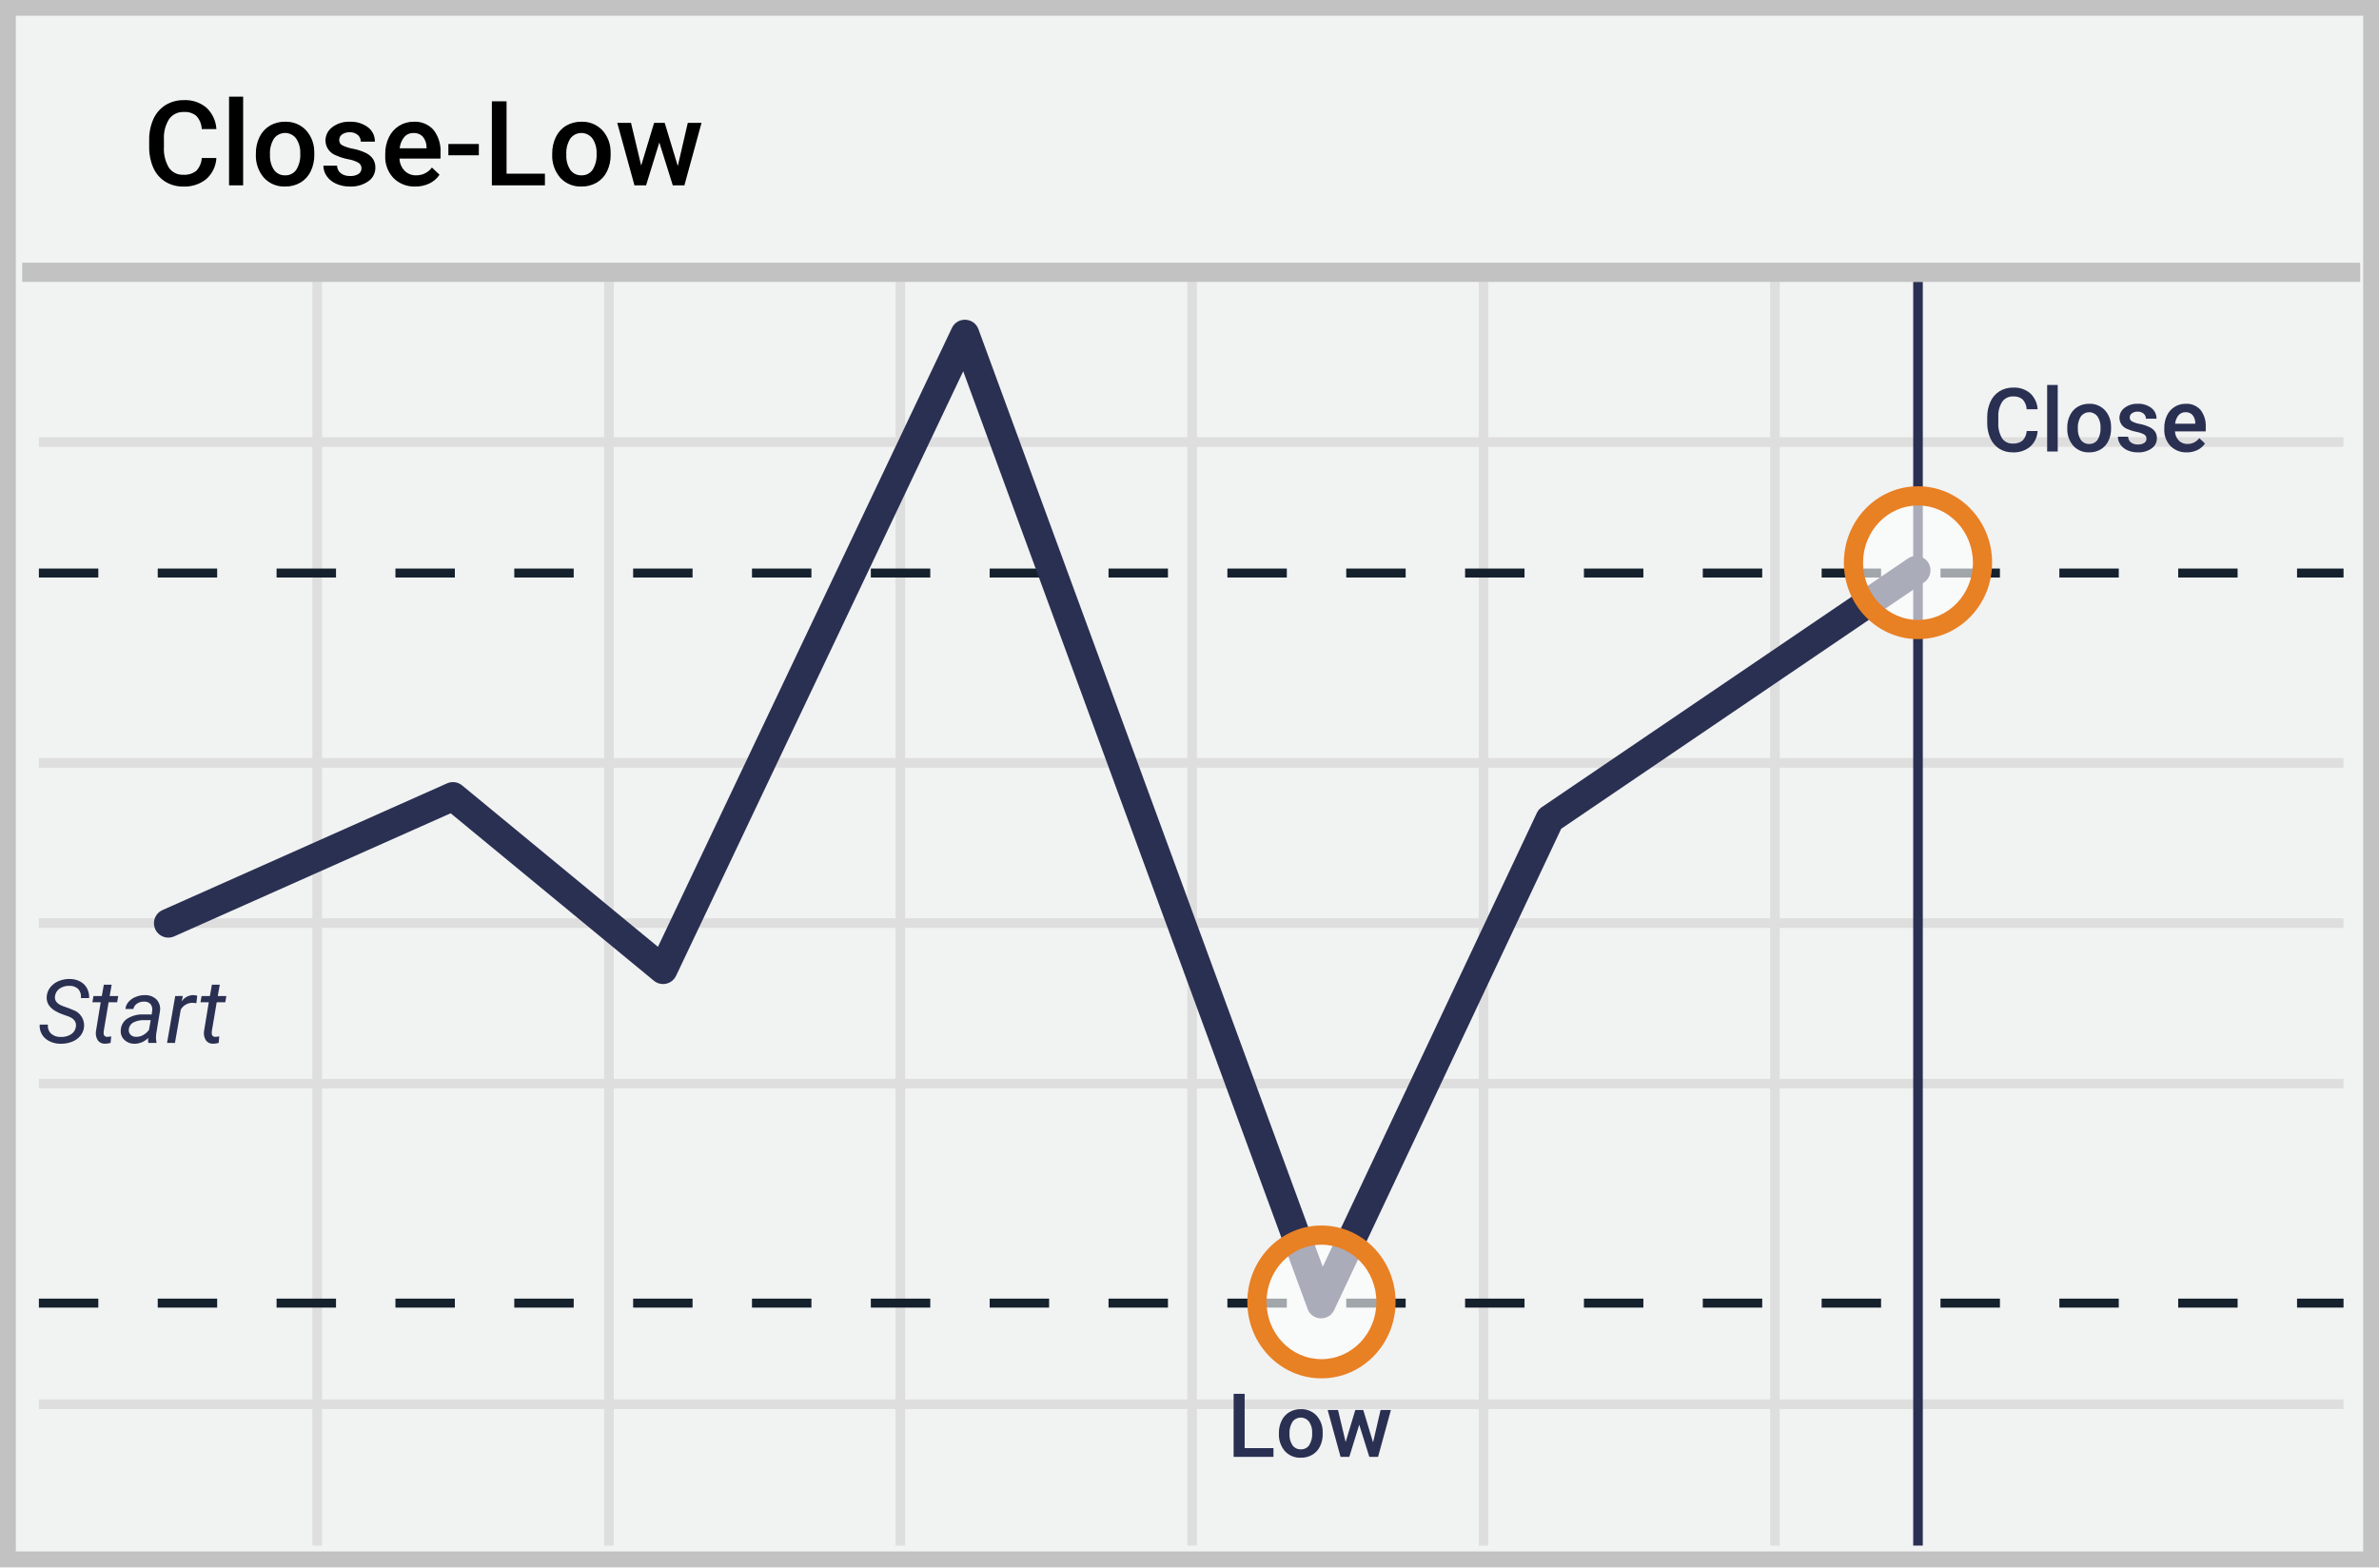
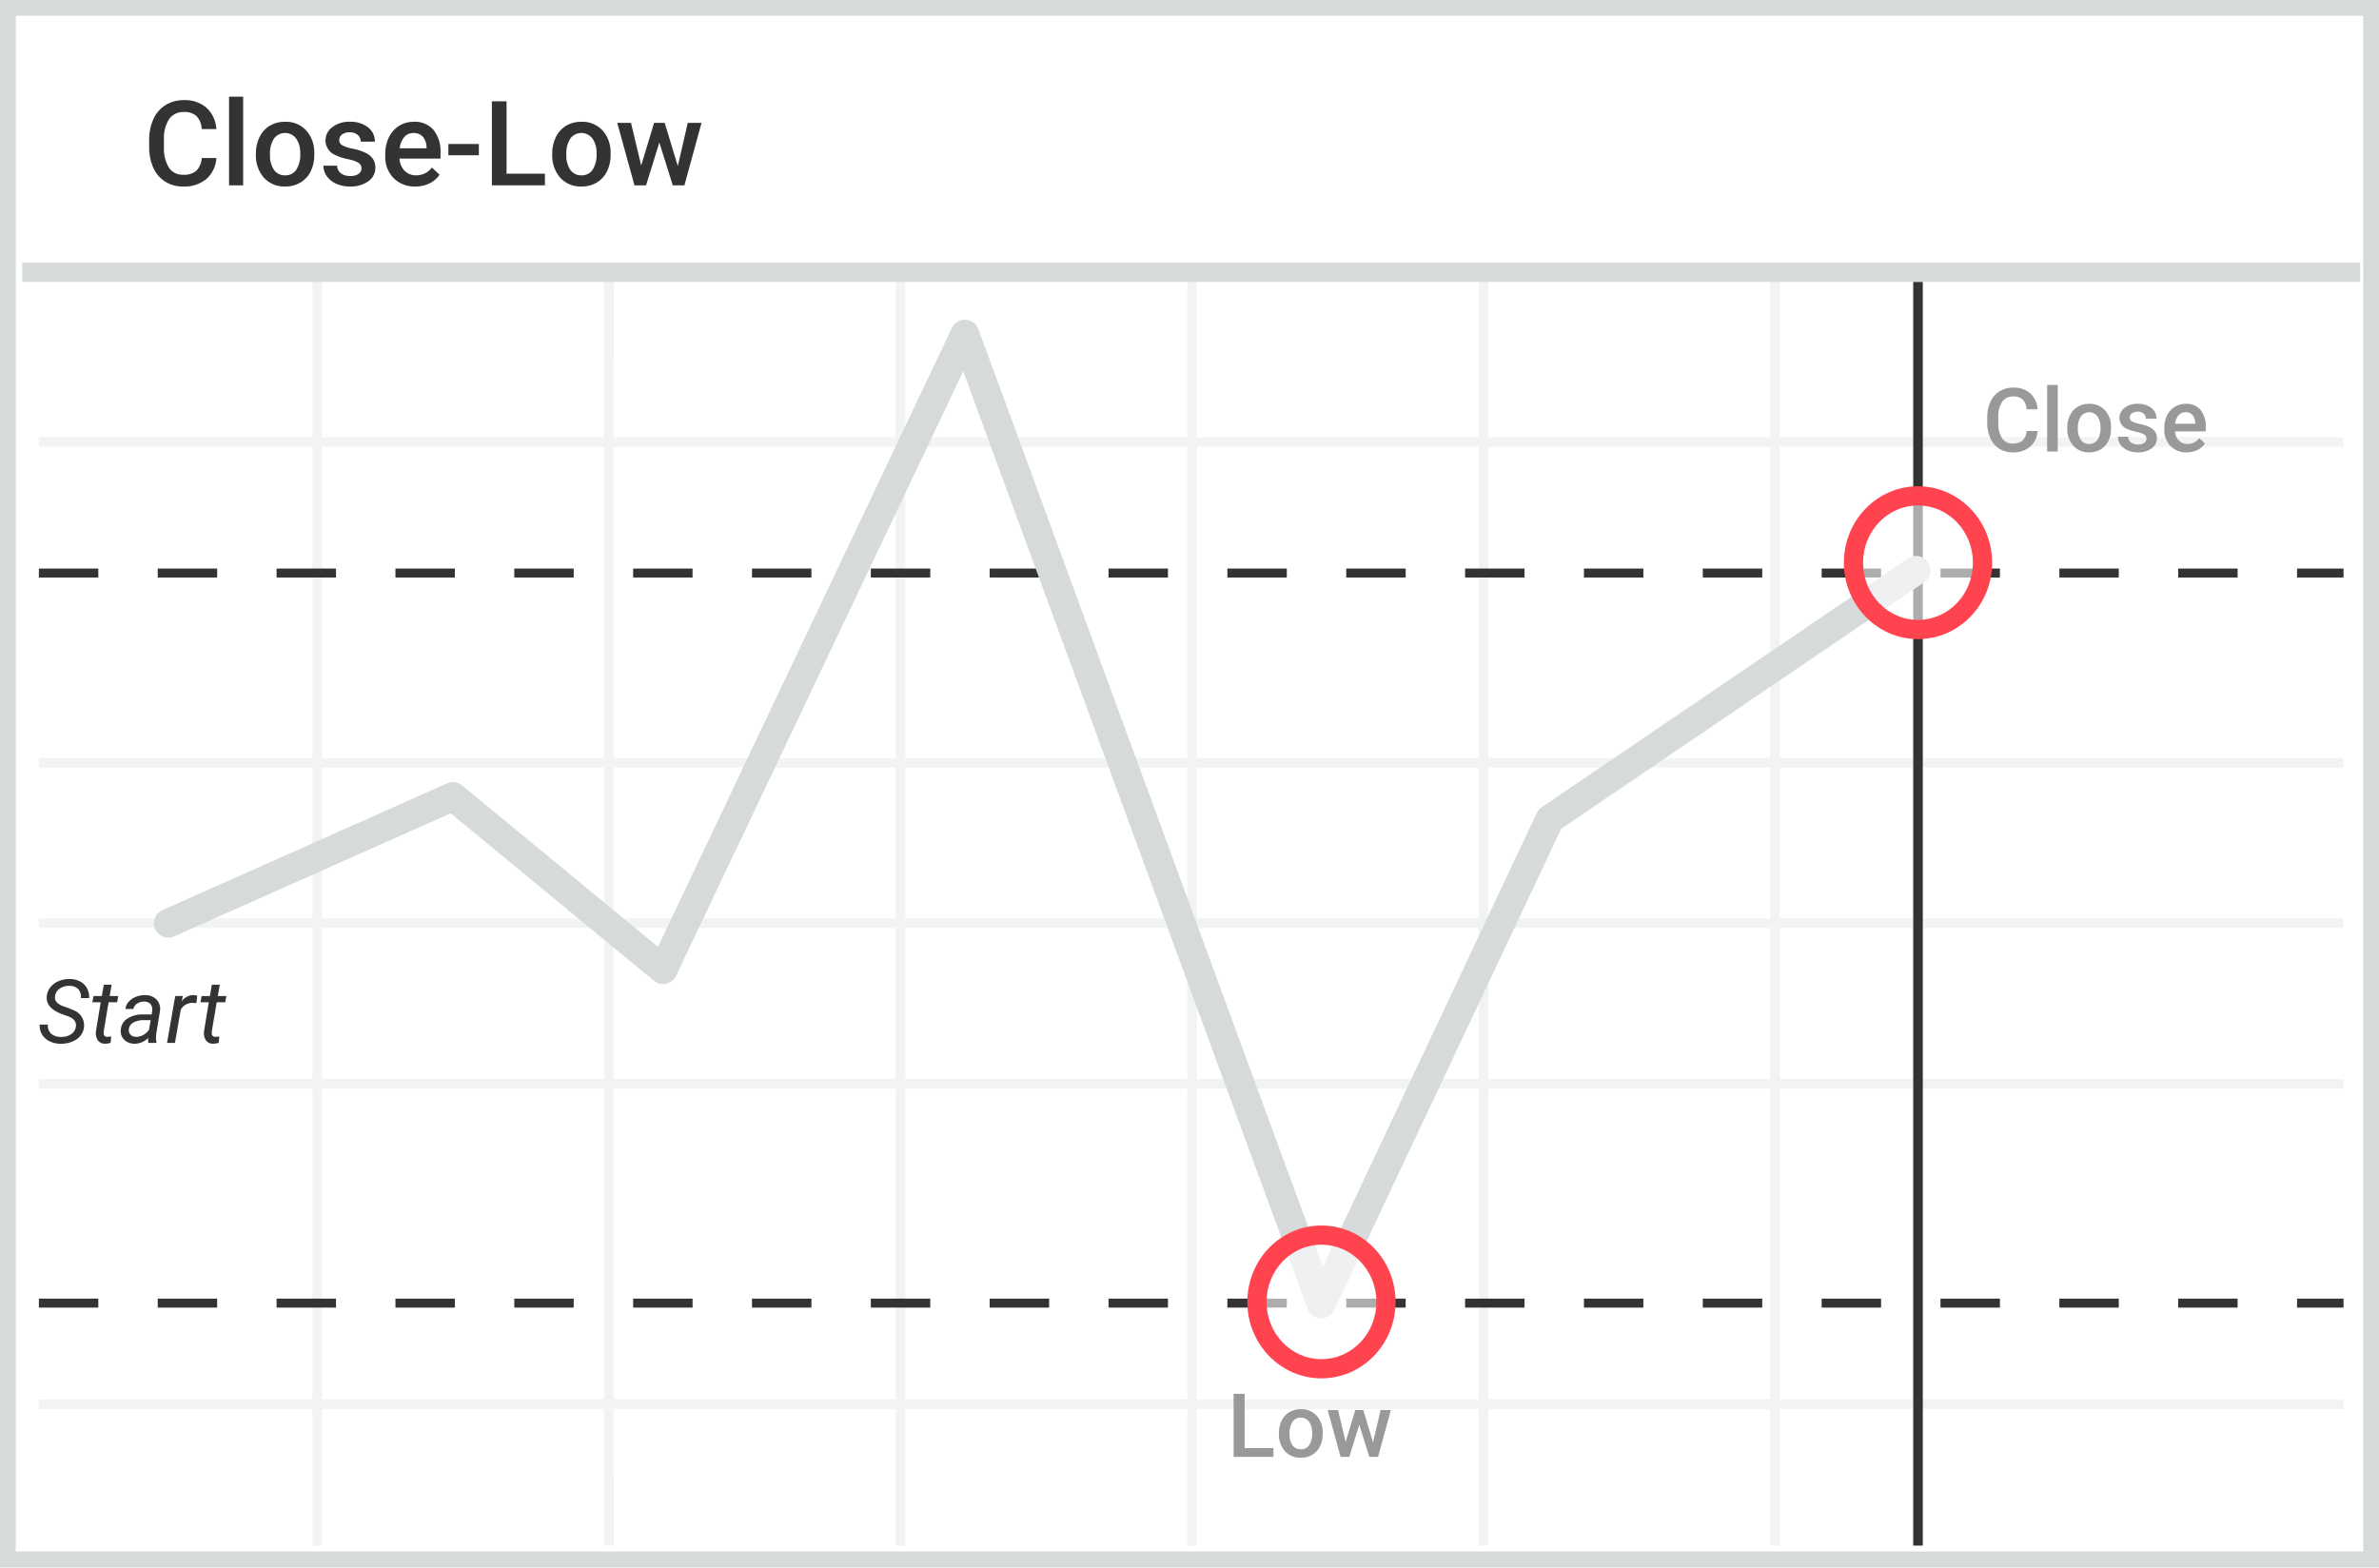
- <svg xmlns="http://www.w3.org/2000/svg" width="299" height="197">
-   <g fill="none" fill-rule="evenodd">
-     <path fill="#F1F2F2" d="M0 0h299v197H0z" />
-     <path d="M1.987 1.98v193.04h295.026V1.98H1.987zM299 0v197H0V0h299z" fill="#C2C2C2" fill-rule="nonzero" />
-     <path d="M4.887 55.565h289.656M4.887 95.895h289.656M4.887 136.224h289.656M4.887 176.516h289.656M39.87 35.419v158.864M76.535 35.419v158.864m36.627-158.864v158.864m36.665-158.864v158.864m36.628-158.864v158.864m36.627-158.864v158.864M4.887 116.041h289.656" stroke="#DFDEDE" stroke-width="1.206" />
-     <path d="M4.887 72.595v-1.127h7.469v1.127H4.887zm14.938 0v-1.127h7.468v1.127h-7.468zm14.937 0v-1.127h7.469v1.127h-7.469zm14.938 0v-1.127h7.468v1.127H49.7zm14.937 0v-1.127h7.469v1.127h-7.469zm14.938 0v-1.127h7.468v1.127h-7.468zm14.937 0v-1.127h7.469v1.127h-7.469zm14.938 0v-1.127h7.468v1.127h-7.468zm14.937 0v-1.127h7.469v1.127h-7.469zm14.938 0v-1.127h7.468v1.127h-7.468zm14.937 0v-1.127h7.469v1.127h-7.469zm14.938 0v-1.127h7.468v1.127H169.2zm14.937 0v-1.127h7.469v1.127h-7.469zm14.938 0v-1.127h7.468v1.127h-7.468zm14.937 0v-1.127h7.469v1.127h-7.469zm14.938 0v-1.127h7.468v1.127h-7.468zm14.937 0v-1.127h7.469v1.127h-7.469zm14.938 0v-1.127h7.468v1.127h-7.468zm14.937 0v-1.127h7.469v1.127h-7.469zm14.938 0v-1.127h5.843v1.127H288.7z" fill="#15212D" fill-rule="nonzero" />
-     <path fill="#2A3052" fill-rule="nonzero" d="M240.457 35.42h1.206v158.863h-1.206z" />
-     <path d="M4.887 164.368v-1.128h7.469v1.128H4.887zm14.938 0v-1.128h7.468v1.128h-7.468zm14.937 0v-1.128h7.469v1.128h-7.469zm14.938 0v-1.128h7.468v1.128H49.7zm14.937 0v-1.128h7.469v1.128h-7.469zm14.938 0v-1.128h7.468v1.128h-7.468zm14.937 0v-1.128h7.469v1.128h-7.469zm14.938 0v-1.128h7.468v1.128h-7.468zm14.937 0v-1.128h7.469v1.128h-7.469zm14.938 0v-1.128h7.468v1.128h-7.468zm14.937 0v-1.128h7.469v1.128h-7.469zm14.938 0v-1.128h7.468v1.128H169.2zm14.937 0v-1.128h7.469v1.128h-7.469zm14.938 0v-1.128h7.468v1.128h-7.468zm14.937 0v-1.128h7.469v1.128h-7.469zm14.938 0v-1.128h7.468v1.128h-7.468zm14.937 0v-1.128h7.469v1.128h-7.469zm14.938 0v-1.128h7.468v1.128h-7.468zm14.937 0v-1.128h7.469v1.128h-7.469zm14.938 0v-1.128h5.843v1.128H288.7z" fill="#15212D" fill-rule="nonzero" />
-     <path fill="#C2C2C2" fill-rule="nonzero" d="M2.794 35.436v-2.412h293.842v2.412z" />
-     <path d="M21.918 117.693a1.809 1.809 0 1 1-1.471-3.305l35.745-15.92a1.809 1.809 0 0 1 1.887.257l24.615 20.291 36.945-77.79c.687-1.448 2.78-1.352 3.332.152l43.278 117.852 26.908-57.045c.138-.293.352-.543.62-.725l46.03-31.263a1.809 1.809 0 0 1 2.034 2.993l-45.623 30.986-28.541 60.507c-.685 1.452-2.781 1.359-3.335-.148L121.06 46.668l-36.092 75.995a1.809 1.809 0 0 1-2.784.62L56.64 102.23l-34.723 15.464z" fill="#2A3052" />
-     <ellipse cx="8.335" cy="9.259" rx="8.11" ry="8.4" opacity=".6" transform="translate(232.725 61.472)" fill="#FFF" />
-     <path d="M241.06 80.337c-5.155 0-9.317-4.31-9.317-9.606 0-5.297 4.162-9.607 9.317-9.607s9.316 4.31 9.316 9.607c0 5.296-4.161 9.606-9.316 9.606zm0-2.412c3.803 0 6.904-3.212 6.904-7.194 0-3.983-3.1-7.195-6.904-7.195s-6.905 3.212-6.905 7.195c0 3.982 3.101 7.194 6.905 7.194z" fill="#E88024" fill-rule="nonzero" />
-     <ellipse cx="8.11" cy="9.259" rx="8.11" ry="8.4" opacity=".6" transform="translate(157.975 154.396)" fill="#FFF" />
-     <path d="M166.085 173.261c-5.155 0-9.316-4.31-9.316-9.606s4.161-9.606 9.316-9.606c5.155 0 9.317 4.31 9.317 9.606s-4.162 9.606-9.317 9.606zm0-2.412c3.804 0 6.905-3.211 6.905-7.194s-3.101-7.194-6.905-7.194c-3.803 0-6.904 3.211-6.904 7.194s3.1 7.194 6.904 7.194z" fill="#E88024" fill-rule="nonzero" />
-     <path d="M27.196 19.86a3.809 3.809 0 0 1-1.256 2.639 4.296 4.296 0 0 1-2.915.948 4.162 4.162 0 0 1-2.235-.599 3.94 3.94 0 0 1-1.495-1.702 6.115 6.115 0 0 1-.546-2.565v-.985a6.16 6.16 0 0 1 .535-2.639 3.999 3.999 0 0 1 1.528-1.754 4.282 4.282 0 0 1 2.303-.617 4.115 4.115 0 0 1 2.833.951 3.964 3.964 0 0 1 1.248 2.688h-1.839a2.602 2.602 0 0 0-.669-1.647 2.21 2.21 0 0 0-1.57-.502 2.161 2.161 0 0 0-1.853.874 4.349 4.349 0 0 0-.662 2.565v.936a4.615 4.615 0 0 0 .617 2.613c.4.597 1.088.94 1.809.903a2.397 2.397 0 0 0 1.633-.486c.42-.44.666-1.016.695-1.621h1.84zm3.364 3.442h-1.772V12.15h1.772V23.3zm1.6-4a4.61 4.61 0 0 1 .46-2.081 3.348 3.348 0 0 1 1.292-1.424 3.656 3.656 0 0 1 1.914-.494 3.46 3.46 0 0 1 2.594 1.022 4.013 4.013 0 0 1 1.076 2.714l.008.416a4.65 4.65 0 0 1-.449 2.074 3.307 3.307 0 0 1-1.285 1.416 3.682 3.682 0 0 1-1.933.502 3.437 3.437 0 0 1-2.672-1.108 4.223 4.223 0 0 1-1.005-2.951v-.086zm1.775.15a3.16 3.16 0 0 0 .5 1.902c.321.45.849.707 1.402.684a1.621 1.621 0 0 0 1.398-.695c.374-.614.55-1.328.5-2.044a3.11 3.11 0 0 0-.511-1.885 1.737 1.737 0 0 0-2.78-.011 3.416 3.416 0 0 0-.51 2.052v-.004zm11.496 1.716a.798.798 0 0 0-.392-.72 4.168 4.168 0 0 0-1.293-.436 6.654 6.654 0 0 1-1.514-.48 2.008 2.008 0 0 1-1.327-1.85 2.089 2.089 0 0 1 .86-1.699 3.418 3.418 0 0 1 2.19-.68 3.557 3.557 0 0 1 2.291.695c.565.43.889 1.103.871 1.81h-1.775a1.083 1.083 0 0 0-.378-.847 1.463 1.463 0 0 0-1.009-.335 1.576 1.576 0 0 0-.953.264.846.846 0 0 0-.366.721.713.713 0 0 0 .344.632c.434.222.9.374 1.382.454.57.107 1.123.29 1.645.542.354.174.658.435.882.758.2.324.3.699.288 1.078a2.04 2.04 0 0 1-.886 1.714 3.783 3.783 0 0 1-2.313.658 4.104 4.104 0 0 1-1.731-.35 2.845 2.845 0 0 1-1.181-.955 2.259 2.259 0 0 1-.422-1.316h1.719c.004.377.18.73.478.963a1.85 1.85 0 0 0 1.159.335c.374.026.746-.065 1.065-.26a.816.816 0 0 0 .366-.696zm6.765 2.279a3.681 3.681 0 0 1-2.732-1.056 3.816 3.816 0 0 1-1.046-2.814v-.219a4.691 4.691 0 0 1 .456-2.1 3.463 3.463 0 0 1 1.282-1.442 3.4 3.4 0 0 1 1.838-.513 3.11 3.11 0 0 1 2.493 1.022c.635.83.947 1.86.879 2.9v.706h-5.158c.02.575.251 1.124.65 1.542.383.377.904.582 1.443.565a2.408 2.408 0 0 0 1.985-.981l.956.91c-.317.47-.754.848-1.267 1.093a3.98 3.98 0 0 1-1.779.387zm-.209-6.728a1.499 1.499 0 0 0-1.181.506 2.627 2.627 0 0 0-.572 1.416h3.379v-.13a2.137 2.137 0 0 0-.475-1.338 1.488 1.488 0 0 0-1.151-.454zm8.196 2.799h-3.83v-1.42h3.83v1.42zm3.484 2.316h4.821v1.468H61.82V12.73h1.847v9.103zm5.737-2.532a4.61 4.61 0 0 1 .46-2.081 3.348 3.348 0 0 1 1.293-1.424 3.656 3.656 0 0 1 1.91-.494 3.46 3.46 0 0 1 2.597 1.022 4.013 4.013 0 0 1 1.076 2.714l.008.416a4.65 4.65 0 0 1-.449 2.074 3.307 3.307 0 0 1-1.285 1.416 3.682 3.682 0 0 1-1.933.502 3.437 3.437 0 0 1-2.672-1.108 4.223 4.223 0 0 1-1.005-2.951v-.086zm1.775.15a3.16 3.16 0 0 0 .5 1.902c.322.45.849.707 1.402.684a1.621 1.621 0 0 0 1.398-.695c.374-.614.55-1.328.501-2.044a3.11 3.11 0 0 0-.516-1.885 1.737 1.737 0 0 0-2.777-.011 3.416 3.416 0 0 0-.508 2.052v-.004zm14.008 1.419l1.256-5.427h1.727l-2.153 7.858h-1.458l-1.693-5.393-1.667 5.393h-1.457l-2.164-7.854h1.73l1.278 5.364 1.622-5.364h1.335l1.644 5.423z" fill="#000" fill-rule="nonzero" />
-     <path d="M256.096 54.175a2.856 2.856 0 0 1-.942 1.978 3.222 3.222 0 0 1-2.183.71 3.123 3.123 0 0 1-1.678-.447 2.953 2.953 0 0 1-1.121-1.278 4.588 4.588 0 0 1-.411-1.922v-.743a4.62 4.62 0 0 1 .4-1.974 3 3 0 0 1 1.147-1.32 3.213 3.213 0 0 1 1.73-.46 3.083 3.083 0 0 1 2.123.713c.56.527.895 1.249.935 2.015h-1.38a1.953 1.953 0 0 0-.5-1.234 1.662 1.662 0 0 0-1.178-.38 1.622 1.622 0 0 0-1.39.659 3.264 3.264 0 0 0-.493 1.925v.703a3.46 3.46 0 0 0 .46 1.958c.3.448.815.706 1.356.677a1.8 1.8 0 0 0 1.226-.368c.314-.33.5-.759.523-1.212h1.376zm2.526 2.58h-1.33v-8.363h1.33v8.363zm1.196-3a3.46 3.46 0 0 1 .348-1.561 2.51 2.51 0 0 1 .971-1.067 2.74 2.74 0 0 1 1.432-.371 2.594 2.594 0 0 1 1.943.765 3.01 3.01 0 0 1 .811 2.037l.004.312a3.484 3.484 0 0 1-.336 1.558 2.48 2.48 0 0 1-.964 1.06 2.763 2.763 0 0 1-1.447.375 2.578 2.578 0 0 1-2.007-.83 3.17 3.17 0 0 1-.751-2.211l-.004-.067zm1.334.112c-.03.503.1 1.003.374 1.427.242.337.638.53 1.054.513.416.016.81-.18 1.047-.52.28-.46.41-.995.373-1.532.028-.5-.107-.997-.385-1.416a1.303 1.303 0 0 0-2.081-.007 2.56 2.56 0 0 0-.385 1.538l.003-.003zm8.623 1.286a.598.598 0 0 0-.295-.54 3.125 3.125 0 0 0-.972-.326 5.017 5.017 0 0 1-1.133-.357 1.506 1.506 0 0 1-.998-1.39 1.566 1.566 0 0 1 .647-1.275 2.562 2.562 0 0 1 1.645-.51 2.668 2.668 0 0 1 1.715.52c.424.323.667.827.654 1.358h-1.33a.816.816 0 0 0-.284-.632 1.095 1.095 0 0 0-.755-.257 1.182 1.182 0 0 0-.718.205.63.63 0 0 0-.277.539.535.535 0 0 0 .262.472c.326.167.677.282 1.039.342a4.9 4.9 0 0 1 1.23.409c.265.129.492.323.661.564.15.242.226.523.217.807.01.514-.24.998-.665 1.29a2.837 2.837 0 0 1-1.735.49 3.08 3.08 0 0 1-1.296-.26 2.132 2.132 0 0 1-.886-.717 1.696 1.696 0 0 1-.318-.989h1.29c0 .283.132.55.355.725.253.18.56.268.87.253.282.018.561-.052.8-.2a.616.616 0 0 0 .277-.521zm5.075 1.71a2.76 2.76 0 0 1-2.052-.792 2.864 2.864 0 0 1-.784-2.108V53.8a3.518 3.518 0 0 1 .34-1.576 2.552 2.552 0 0 1 2.343-1.468 2.331 2.331 0 0 1 1.869.765c.475.623.709 1.395.658 2.175v.531h-3.869c.016.43.189.84.486 1.152.287.285.68.44 1.084.428a1.805 1.805 0 0 0 1.488-.736l.717.68a2.388 2.388 0 0 1-.95.818 2.98 2.98 0 0 1-1.33.297v-.003zm-.16-5.048a1.124 1.124 0 0 0-.886.383 1.971 1.971 0 0 0-.43 1.063h2.538v-.1a1.604 1.604 0 0 0-.359-1.004 1.113 1.113 0 0 0-.863-.342zM156.431 182.032h3.622v1.1h-5.008v-7.928h1.386v6.828zm4.306-1.9a3.46 3.46 0 0 1 .344-1.56 2.51 2.51 0 0 1 .972-1.067 2.74 2.74 0 0 1 1.431-.372 2.594 2.594 0 0 1 1.944.766 3.01 3.01 0 0 1 .81 2.036l.004.313a3.48 3.48 0 0 1-.336 1.557 2.48 2.48 0 0 1-.964 1.06 2.763 2.763 0 0 1-1.447.375 2.578 2.578 0 0 1-2.007-.829 3.17 3.17 0 0 1-.751-2.215v-.064zm1.33.112c-.03.503.1 1.003.374 1.427.242.338.638.53 1.054.513.416.016.81-.18 1.047-.52.28-.46.413-.995.377-1.532.028-.5-.107-.997-.385-1.416a1.303 1.303 0 0 0-2.085-.007 2.56 2.56 0 0 0-.381 1.539v-.004zm10.503 1.063l.946-4.066h1.296l-1.614 5.891h-1.095l-1.271-4.044-1.248 4.044h-1.095l-1.622-5.891h1.3l.957 4.025 1.215-4.025h1.001l1.23 4.066zM9.54 129.05c.08-.58-.223-1.004-.908-1.271l-.95-.342-.317-.138c-1.066-.483-1.565-1.162-1.495-2.037.032-.424.19-.83.456-1.163a2.585 2.585 0 0 1 1.058-.78 3.418 3.418 0 0 1 1.405-.26c.45.001.892.111 1.29.319.365.193.665.49.859.855.2.378.292.804.265 1.23l-1.035-.004c.06-.406-.06-.818-.329-1.13a1.477 1.477 0 0 0-1.095-.408 2.049 2.049 0 0 0-1.252.345 1.36 1.36 0 0 0-.583.982c-.072.54.263.949 1.005 1.226l.815.29.411.175a2.048 2.048 0 0 1 1.428 2.104c-.032.42-.191.822-.456 1.152a2.541 2.541 0 0 1-1.069.758 3.72 3.72 0 0 1-1.454.25 3.056 3.056 0 0 1-1.371-.317 2.234 2.234 0 0 1-.946-.858 2.135 2.135 0 0 1-.284-1.238l1.031.007c-.052.413.09.828.385 1.123.34.295.78.449 1.23.427.461.026.92-.094 1.308-.342.33-.214.549-.562.598-.951v-.004zm4.493-5.274l-.25 1.427h1.076l-.135.78h-1.073l-.62 3.662c-.01.086-.011.173-.004.26a.415.415 0 0 0 .464.427c.163-.004.326-.023.486-.055l-.079.821c-.236.066-.48.1-.725.1-.35.014-.684-.15-.886-.434a1.667 1.667 0 0 1-.228-1.134l.598-3.647h-1.046l.138-.78h1.047l.254-1.427h.983zm4.615 7.318a1.313 1.313 0 0 1-.037-.312l.015-.308a2.436 2.436 0 0 1-1.73.728 1.777 1.777 0 0 1-1.271-.49 1.486 1.486 0 0 1-.449-1.209 1.812 1.812 0 0 1 .823-1.46 3.52 3.52 0 0 1 2.025-.524l1.036.003.067-.468a1.073 1.073 0 0 0-.206-.836.993.993 0 0 0-.785-.316 1.535 1.535 0 0 0-.897.245c-.247.153-.42.4-.478.684l-.998.004c.033-.34.176-.662.408-.915a2.35 2.35 0 0 1 .911-.62c.368-.148.762-.22 1.16-.212a1.968 1.968 0 0 1 1.438.557c.351.386.509.91.43 1.424l-.482 2.921-.026.417c-.007.2.015.4.067.594l-.011.093h-1.01zm-1.554-.762c.315.01.626-.068.9-.223.29-.163.54-.388.733-.658l.213-1.215-.748-.004a2.854 2.854 0 0 0-1.438.294 1.08 1.08 0 0 0-.561.833.84.84 0 0 0 .19.687.93.93 0 0 0 .71.286zm7.587-4.23l-.464-.048a1.699 1.699 0 0 0-1.498.855l-.73 4.185h-.993l1.027-5.891.957-.004-.15.684c.329-.5.888-.8 1.488-.799.16.006.319.034.471.082l-.108.936zm2.941-2.326l-.25 1.427h1.076l-.134.78h-1.077l-.62 3.662c-.01.086-.012.173-.004.26a.415.415 0 0 0 .464.427c.162-.004.323-.023.482-.055l-.075.821c-.236.066-.48.1-.725.1-.35.014-.684-.15-.886-.434a1.665 1.665 0 0 1-.232-1.134l.602-3.647h-1.046l.138-.78h1.046l.25-1.427h.991z" fill="#2A3052" fill-rule="nonzero" />
+ <svg xmlns="http://www.w3.org/2000/svg" width="299" height="197" viewBox="0 0 299 197">
+   <g fill="none">
+     <path fill="#FFF" d="M0 0L299 0 299 197 0 197z" />
+     <path fill="#D6DADB" d="M1.987 1.98v193.04h295.026V1.98H1.987zM299 0v197H0V0h299z" />
+     <path fill="#F2F3F4" d="M40.473 35.419v19.542h35.459V35.419h1.206l-.001 19.542h35.422V35.419h1.206v19.542h35.459V35.419h1.206v19.542h35.421l.001-19.542h1.206v19.542h35.42l.001-19.542h1.206v19.542l70.858.001v1.206h-70.858v39.124h70.858v1.206l-70.858-.001v18.941h70.858v1.206l-70.858-.001v18.977l70.858.001v1.206h-70.858v39.085l70.858.001v1.206l-70.858-.001v17.165h-1.206l-.001-17.165h-35.42v17.165h-1.206l-.001-17.165H150.43v17.165h-1.206v-17.165h-35.459v17.165h-1.206v-17.165H77.137l.001 17.165h-1.206v-17.165H40.473v17.165h-1.206l-.001-17.165-34.379.001v-1.206l34.379-.001v-39.085H4.887v-1.206l34.379-.001v-18.977l-34.379.001v-1.206h34.379V96.497l-34.379.001v-1.206h34.379V56.168H4.887v-1.206l34.379-.001.001-19.542h1.206zm182.005 101.408h-35.42v39.085h35.42v-39.085zm-36.627 0H150.43v39.085h35.421v-39.085zm-36.627 0h-35.459v39.085h35.459v-39.085zm-36.665 0H77.137v39.085h35.422v-39.085zm-36.627 0H40.473v39.085h35.459v-39.085zm146.546-20.184h-35.42v18.977h35.42v-18.977zm-36.627 0H150.43v18.977h35.421v-18.977zm-36.627 0h-35.459v18.977h35.459v-18.977zm-36.665 0H77.137v18.977h35.422v-18.977zm-36.627 0H40.473v18.977h35.459v-18.977zm0-20.146H40.473v18.941h35.459V96.497zm36.627 0H77.137v18.941h35.422V96.497zm36.665 0h-35.459v18.941h35.459V96.497zm36.627 0H150.43v18.941h35.421V96.497zm36.627 0h-35.42v18.941h35.42V96.497zm0-40.329h-35.42v39.124h35.42V56.168zm-36.627 0H150.43v39.124h35.421V56.168zm-36.627 0h-35.459v39.124h35.459V56.168zm-36.665 0H77.137v39.124h35.422V56.168zm-36.627 0H40.473v39.124h35.459V56.168z" />
+     <path fill="#333" d="M241.663 35.42v158.863h-1.206V35.42h1.206zm52.88 127.82v1.128H288.7v-1.128h5.843zm-282.187 0v1.128H4.887v-1.128h7.469zm268.875 0v1.128h-7.469v-1.128h7.469zm-14.938 0v1.128h-7.468v-1.128h7.468zm-14.937 0v1.128h-7.469v-1.128h7.469zm-14.938 0v1.128h-7.468v-1.128h7.468zm-14.937 0v1.128h-7.469v-1.128h7.469zm-14.938 0v1.128h-7.468v-1.128h7.468zm-14.937 0v1.128h-7.469v-1.128h7.469zm-14.938 0v1.128H169.2v-1.128h7.468zm-14.937 0v1.128h-7.469v-1.128h7.469zm-14.938 0v1.128h-7.468v-1.128h7.468zm-14.937 0v1.128h-7.469v-1.128h7.469zm-14.938 0v1.128h-7.468v-1.128h7.468zm-14.937 0v1.128h-7.469v-1.128h7.469zm-14.938 0v1.128h-7.468v-1.128h7.468zm-14.937 0v1.128h-7.469v-1.128h7.469zm-14.938 0v1.128H49.7v-1.128h7.468zm-14.937 0v1.128h-7.469v-1.128h7.469zm-14.938 0v1.128h-7.468v-1.128h7.468zm0-91.772v1.127h-7.468v-1.127h7.468zm-14.937 0v1.127H4.887v-1.127h7.469zm268.875 0v1.127h-7.469v-1.127h7.469zm-14.938 0v1.127h-7.468v-1.127h7.468zm-14.937 0v1.127h-7.469v-1.127h7.469zm-14.938 0v1.127h-7.468v-1.127h7.468zm-14.937 0v1.127h-7.469v-1.127h7.469zm-14.938 0v1.127h-7.468v-1.127h7.468zm-14.937 0v1.127h-7.469v-1.127h7.469zm-14.938 0v1.127H169.2v-1.127h7.468zm-14.937 0v1.127h-7.469v-1.127h7.469zm-14.938 0v1.127h-7.468v-1.127h7.468zm-14.937 0v1.127h-7.469v-1.127h7.469zm-14.938 0v1.127h-7.468v-1.127h7.468zm-14.937 0v1.127h-7.469v-1.127h7.469zm-14.938 0v1.127h-7.468v-1.127h7.468zm-14.937 0v1.127h-7.469v-1.127h7.469zm-14.938 0v1.127H49.7v-1.127h7.468zm-14.937 0v1.127h-7.469v-1.127h7.469zm252.312 0v1.127H288.7v-1.127h5.843z" />
+     <path fill="#D6DADB" d="M2.794 35.436L2.794 33.024 296.636 33.024 296.636 35.436zM21.918 117.693c-.592.275-1.287.209-1.817-.172-.53-.382-.813-1.019-.742-1.668.072-.649.488-1.209 1.088-1.465l35.745-15.92c.627-.28 1.358-.18 1.887.257l24.615 20.291 36.945-77.79c.687-1.448 2.78-1.352 3.332.152l43.278 117.852 26.908-57.045c.138-.293.352-.543.62-.725l46.03-31.263c.535-.363 1.223-.414 1.805-.132.581.28.97.851 1.017 1.496.047.645-.253 1.266-.788 1.629l-45.623 30.986-28.541 60.507c-.685 1.452-2.781 1.359-3.335-.148L121.06 46.668l-36.092 75.995c-.24.503-.697.868-1.24.99-.545.12-1.114-.016-1.544-.37L56.64 102.23l-34.723 15.464.001-.001z" />
+     <ellipse cx="241.06" cy="70.731" fill="#FFF" opacity=".6" rx="8.11" ry="8.4" />
+     <ellipse cx="166.085" cy="163.655" fill="#FFF" opacity=".6" rx="8.11" ry="8.4" />
+     <path fill="#FF444F" d="M166.085 154.049c5.155 0 9.317 4.31 9.317 9.606s-4.162 9.606-9.317 9.606-9.316-4.31-9.316-9.606 4.161-9.606 9.316-9.606zm0 2.412c-3.803 0-6.904 3.211-6.904 7.194s3.1 7.194 6.904 7.194 6.905-3.211 6.905-7.194-3.101-7.194-6.905-7.194zm74.975-95.337c5.155 0 9.316 4.31 9.316 9.607 0 5.296-4.161 9.606-9.316 9.606-5.155 0-9.317-4.31-9.317-9.606 0-5.297 4.162-9.607 9.317-9.607zm0 2.412c-3.804 0-6.905 3.212-6.905 7.195 0 3.982 3.101 7.194 6.905 7.194 3.803 0 6.904-3.212 6.904-7.194 0-3.983-3.1-7.195-6.904-7.195z" />
+     <path fill="#333" d="M27.196 19.86c-.051 1.012-.503 1.961-1.256 2.639-.822.664-1.86 1.001-2.915.948-.787.016-1.562-.192-2.235-.599-.654-.409-1.174-1-1.495-1.702-.365-.805-.552-1.68-.546-2.565v-.985c-.018-.908.164-1.81.535-2.639.324-.723.856-1.334 1.528-1.754.694-.42 1.492-.634 2.303-.617 1.03-.05 2.041.29 2.833.951.748.7 1.195 1.664 1.248 2.688h-1.839c-.023-.61-.26-1.194-.669-1.647-.439-.364-1.002-.543-1.57-.502-.725-.039-1.421.29-1.853.874-.482.765-.713 1.662-.662 2.565v.936c-.058.913.157 1.822.617 2.613.4.597 1.088.94 1.809.903.585.043 1.167-.13 1.633-.486.42-.44.666-1.016.695-1.621h1.84-.001zm3.364 3.442h-1.772V12.15h1.772V23.302zm1.6-4c-.011-.72.146-1.433.46-2.081.282-.59.731-1.086 1.292-1.424.58-.337 1.243-.508 1.914-.494.97-.038 1.91.333 2.594 1.022.687.737 1.07 1.706 1.076 2.714l.008.416c.012.717-.141 1.427-.449 2.074-.28.588-.727 1.08-1.285 1.416-.586.342-1.255.516-1.933.502-1.01.042-1.988-.364-2.672-1.108-.7-.82-1.059-1.875-1.005-2.951v-.086zm1.775.15c-.04.671.135 1.337.5 1.902.321.45.849.707 1.402.684.554.023 1.082-.24 1.398-.695.374-.614.55-1.328.5-2.044.036-.667-.143-1.328-.511-1.885-.326-.439-.84-.699-1.387-.7-.547-.003-1.063.253-1.393.689-.383.613-.561 1.331-.51 2.052v-.004l.001.001zm11.496 1.716c.012-.294-.139-.57-.392-.72-.404-.215-.841-.363-1.293-.436-.522-.099-1.03-.26-1.514-.48-.783-.282-1.31-1.018-1.327-1.85-.003-.672.317-1.304.86-1.699.63-.472 1.403-.712 2.19-.68.821-.04 1.63.206 2.291.695.565.43.889 1.103.871 1.81h-1.775c.007-.325-.131-.636-.378-.847-.282-.234-.643-.354-1.009-.335-.338-.017-.672.076-.953.264-.236.163-.374.434-.366.721-.008.257.124.499.344.632.434.222.9.374 1.382.454.57.107 1.123.29 1.645.542.354.174.658.435.882.758.2.324.3.699.288 1.078.01.684-.322 1.327-.886 1.714-.679.465-1.491.696-2.313.658-.596.01-1.186-.11-1.731-.35-.473-.205-.881-.536-1.181-.955-.275-.384-.422-.844-.422-1.316h1.719c.004.377.18.73.478.963.338.238.746.356 1.159.335.374.026.746-.065 1.065-.26.233-.154.371-.417.366-.696zm6.765 2.279c-1.018.041-2.007-.341-2.732-1.056-.718-.756-1.096-1.772-1.046-2.814v-.219c-.013-.726.144-1.445.456-2.1.282-.592.727-1.092 1.282-1.442.551-.343 1.189-.521 1.838-.513.943-.056 1.86.32 2.493 1.022.635.83.947 1.86.879 2.9v.706h-5.158c.02.575.251 1.124.65 1.542.383.377.904.582 1.443.565.782.015 1.522-.351 1.985-.981l.956.91c-.317.47-.754.848-1.267 1.093-.555.265-1.164.397-1.779.387zm-.209-6.728c-.45-.017-.883.169-1.181.506-.327.405-.526.898-.572 1.416h3.379v-.13c-.001-.487-.169-.96-.475-1.338-.3-.311-.72-.477-1.151-.454zm8.196 2.799h-3.83v-1.42h3.83v1.42zm3.484 2.316h4.821v1.468H61.82V12.73h1.847v9.104zm5.737-2.532c-.011-.72.146-1.433.46-2.081.282-.59.732-1.086 1.293-1.424.58-.337 1.24-.507 1.91-.494.97-.04 1.913.332 2.597 1.022.687.737 1.07 1.706 1.076 2.714l.008.416c.012.717-.141 1.427-.449 2.074-.28.588-.727 1.08-1.285 1.416-.586.342-1.255.516-1.933.502-1.01.042-1.988-.364-2.672-1.108-.7-.82-1.059-1.875-1.005-2.951v-.086zm1.775.15c-.04.671.135 1.337.5 1.902.322.45.849.707 1.402.684.554.023 1.082-.24 1.398-.695.374-.614.55-1.328.501-2.044.035-.667-.146-1.328-.516-1.885-.326-.438-.84-.697-1.386-.699-.546-.002-1.061.253-1.391.688-.382.613-.56 1.331-.508 2.052v-.004.001zm14.008 1.419l1.256-5.427h1.727l-2.153 7.858h-1.458l-1.693-5.393-1.667 5.393h-1.457l-2.164-7.854h1.73l1.278 5.364 1.622-5.364h1.335l1.644 5.423z" />
+     <path fill="#999" d="M256.096 54.175c-.039.758-.378 1.47-.942 1.978-.616.497-1.393.75-2.183.71-.59.013-1.172-.142-1.678-.447-.49-.307-.88-.751-1.121-1.278-.274-.603-.414-1.26-.411-1.922v-.743c-.013-.68.123-1.353.4-1.974.243-.544.642-1.004 1.147-1.32.521-.314 1.121-.474 1.73-.46.772-.037 1.53.218 2.123.713.56.527.895 1.249.935 2.015h-1.38c-.017-.457-.194-.894-.5-1.234-.33-.274-.751-.41-1.178-.38-.545-.028-1.067.22-1.39.659-.36.575-.533 1.248-.493 1.925v.703c-.044.684.116 1.365.46 1.958.3.448.815.706 1.356.677.44.032.876-.1 1.226-.368.314-.33.5-.759.523-1.212h1.376zm2.526 2.58h-1.33v-8.363h1.33v8.363zm1.196-3c-.007-.54.112-1.075.348-1.561.212-.443.55-.814.971-1.067.434-.253.93-.381 1.432-.371.726-.028 1.431.25 1.943.765.517.553.806 1.28.811 2.037l.004.312c.01.538-.105 1.072-.336 1.558-.21.44-.545.81-.964 1.06-.439.256-.94.385-1.447.375-.759.032-1.493-.271-2.007-.83-.523-.615-.791-1.405-.751-2.211l-.004-.067zm1.334.112c-.03.503.1 1.003.374 1.427.242.337.638.53 1.054.513.416.016.81-.18 1.047-.52.28-.46.41-.995.373-1.532.028-.5-.107-.997-.385-1.416-.245-.327-.63-.52-1.039-.522-.409-.002-.795.19-1.042.515-.288.459-.423.998-.385 1.538l.003-.003zm8.623 1.286c.009-.22-.104-.428-.295-.54-.304-.161-.632-.272-.972-.326-.39-.074-.77-.194-1.133-.357-.59-.211-.986-.764-.998-1.39-.002-.504.239-.979.647-1.275.473-.355 1.054-.535 1.645-.51.615-.03 1.22.154 1.715.52.424.323.667.827.654 1.358h-1.33c.004-.242-.1-.474-.284-.632-.21-.178-.48-.27-.755-.257-.255-.011-.507.06-.718.205-.178.12-.283.324-.277.539-.004.193.096.373.262.472.326.167.677.282 1.039.342.426.081.84.219 1.23.409.265.129.492.323.661.564.15.242.226.523.217.807.01.514-.24.998-.665 1.29-.51.348-1.119.52-1.735.49-.446.008-.888-.08-1.296-.26-.355-.154-.661-.402-.886-.717-.207-.288-.318-.634-.318-.989h1.29c0 .283.132.55.355.725.253.18.56.268.87.253.282.018.561-.052.8-.2.175-.115.28-.312.277-.521zm5.075 1.71c-.764.032-1.507-.255-2.052-.792-.538-.566-.821-1.328-.784-2.108V53.8c-.01-.545.106-1.084.34-1.576.425-.907 1.342-1.48 2.343-1.468.707-.042 1.395.24 1.869.765.475.623.709 1.395.658 2.175v.531h-3.869c.016.43.189.84.486 1.152.287.285.68.44 1.084.428.586.01 1.14-.264 1.488-.736l.717.68c-.238.352-.566.635-.95.818-.414.2-.87.302-1.33.297v-.003zm-.16-5.048c-.338-.012-.663.129-.886.383-.246.304-.395.674-.43 1.063h2.538v-.1c-.002-.366-.128-.72-.359-1.004-.224-.234-.54-.36-.863-.342zM156.431 182.032h3.622v1.1h-5.008v-7.928h1.386v6.828zm4.306-1.9c-.009-.54.11-1.074.344-1.56.213-.443.55-.814.972-1.067.434-.253.929-.381 1.431-.372.727-.028 1.432.25 1.944.766.516.553.805 1.28.81 2.036l.004.313c.01.538-.105 1.071-.336 1.557-.21.44-.545.81-.964 1.06-.439.256-.94.385-1.447.375-.758.033-1.493-.27-2.007-.829-.524-.616-.792-1.408-.751-2.215v-.064zm1.33.112c-.03.503.1 1.003.374 1.427.242.338.638.53 1.054.513.416.016.81-.18 1.047-.52.28-.46.413-.995.377-1.532.028-.5-.107-.997-.385-1.416-.245-.329-.63-.523-1.04-.525-.41-.001-.798.19-1.045.518-.287.46-.42.999-.381 1.539v-.004h-.001zm10.503 1.063l.946-4.066h1.296l-1.614 5.891h-1.095l-1.271-4.044-1.248 4.044h-1.095l-1.622-5.891h1.3l.957 4.025 1.215-4.025h1.001l1.23 4.066z" />
+     <path fill="#333" d="M8.789 123.059c.45.001.892.111 1.29.319.365.193.665.49.859.855.2.378.292.804.265 1.23l-1.035-.004c.06-.406-.06-.818-.329-1.13-.293-.28-.69-.428-1.095-.408-.444-.024-.883.097-1.252.345-.329.226-.542.585-.583.982-.072.54.263.949 1.005 1.226l.815.29.411.175c.906.285 1.498 1.156 1.428 2.104-.032.42-.191.822-.456 1.152-.284.342-.653.603-1.069.758-.463.18-.958.265-1.454.25-.475.002-.945-.106-1.371-.317-.392-.188-.72-.486-.946-.858-.218-.374-.317-.806-.284-1.238l1.031.007c-.052.413.09.828.385 1.123.34.295.78.449 1.23.427.461.026.92-.094 1.308-.342.33-.214.549-.562.598-.951v-.004c.08-.58-.223-1.004-.908-1.271l-.95-.342-.317-.138c-1.066-.483-1.565-1.162-1.495-2.037.032-.424.19-.83.456-1.163.28-.347.644-.616 1.058-.78.445-.185.924-.273 1.405-.26zm9.453 2.029c.535-.018 1.054.183 1.438.557.351.386.509.91.43 1.424l-.482 2.921-.026.417c-.007.2.015.4.067.594l-.011.093h-1.01c-.025-.102-.037-.207-.037-.312l.015-.308c-.456.464-1.08.726-1.73.728-.472.012-.93-.164-1.271-.49-.326-.314-.491-.759-.449-1.209.02-.592.327-1.137.823-1.46.606-.376 1.312-.559 2.025-.524l1.036.003.067-.468c.051-.295-.024-.598-.206-.836-.201-.217-.49-.333-.785-.316-.317-.013-.63.073-.897.245-.247.153-.42.4-.478.684l-.998.004c.033-.34.176-.662.408-.915.25-.276.562-.488.911-.62.368-.148.762-.22 1.16-.212zm-4.209-1.312l-.25 1.427h1.076l-.135.78h-1.073l-.62 3.662c-.01.086-.011.173-.004.26-.004.121.044.238.134.32.089.082.21.121.33.107.163-.004.326-.023.486-.055l-.079.821c-.236.066-.48.1-.725.1-.35.014-.684-.15-.886-.434-.209-.339-.29-.74-.228-1.134l.598-3.647h-1.046l.138-.78h1.047l.254-1.427h.983zm13.589 0l-.25 1.427h1.076l-.134.78h-1.077l-.62 3.662c-.01.086-.012.173-.004.26-.004.121.044.238.134.32.089.082.21.121.33.107.162-.004.323-.023.482-.055l-.075.821c-.236.066-.48.1-.725.1-.35.014-.684-.15-.886-.434-.21-.338-.293-.74-.232-1.134l.602-3.647h-1.046l.138-.78h1.046l.25-1.427h.991zm-3.304 1.308c.16.006.319.034.471.082l-.108.936-.464-.048c-.618-.008-1.191.319-1.498.855l-.73 4.185h-.993l1.027-5.891.957-.004-.15.684c.329-.5.888-.8 1.488-.799zm-7.564 3.442c-.313.169-.522.48-.561.833-.042.246.028.498.19.687.185.193.443.297.71.286h.001c.315.01.626-.068.9-.223.29-.163.54-.388.733-.658l.213-1.215-.748-.004c-.497-.029-.992.072-1.438.294z" />
  </g>
</svg>
